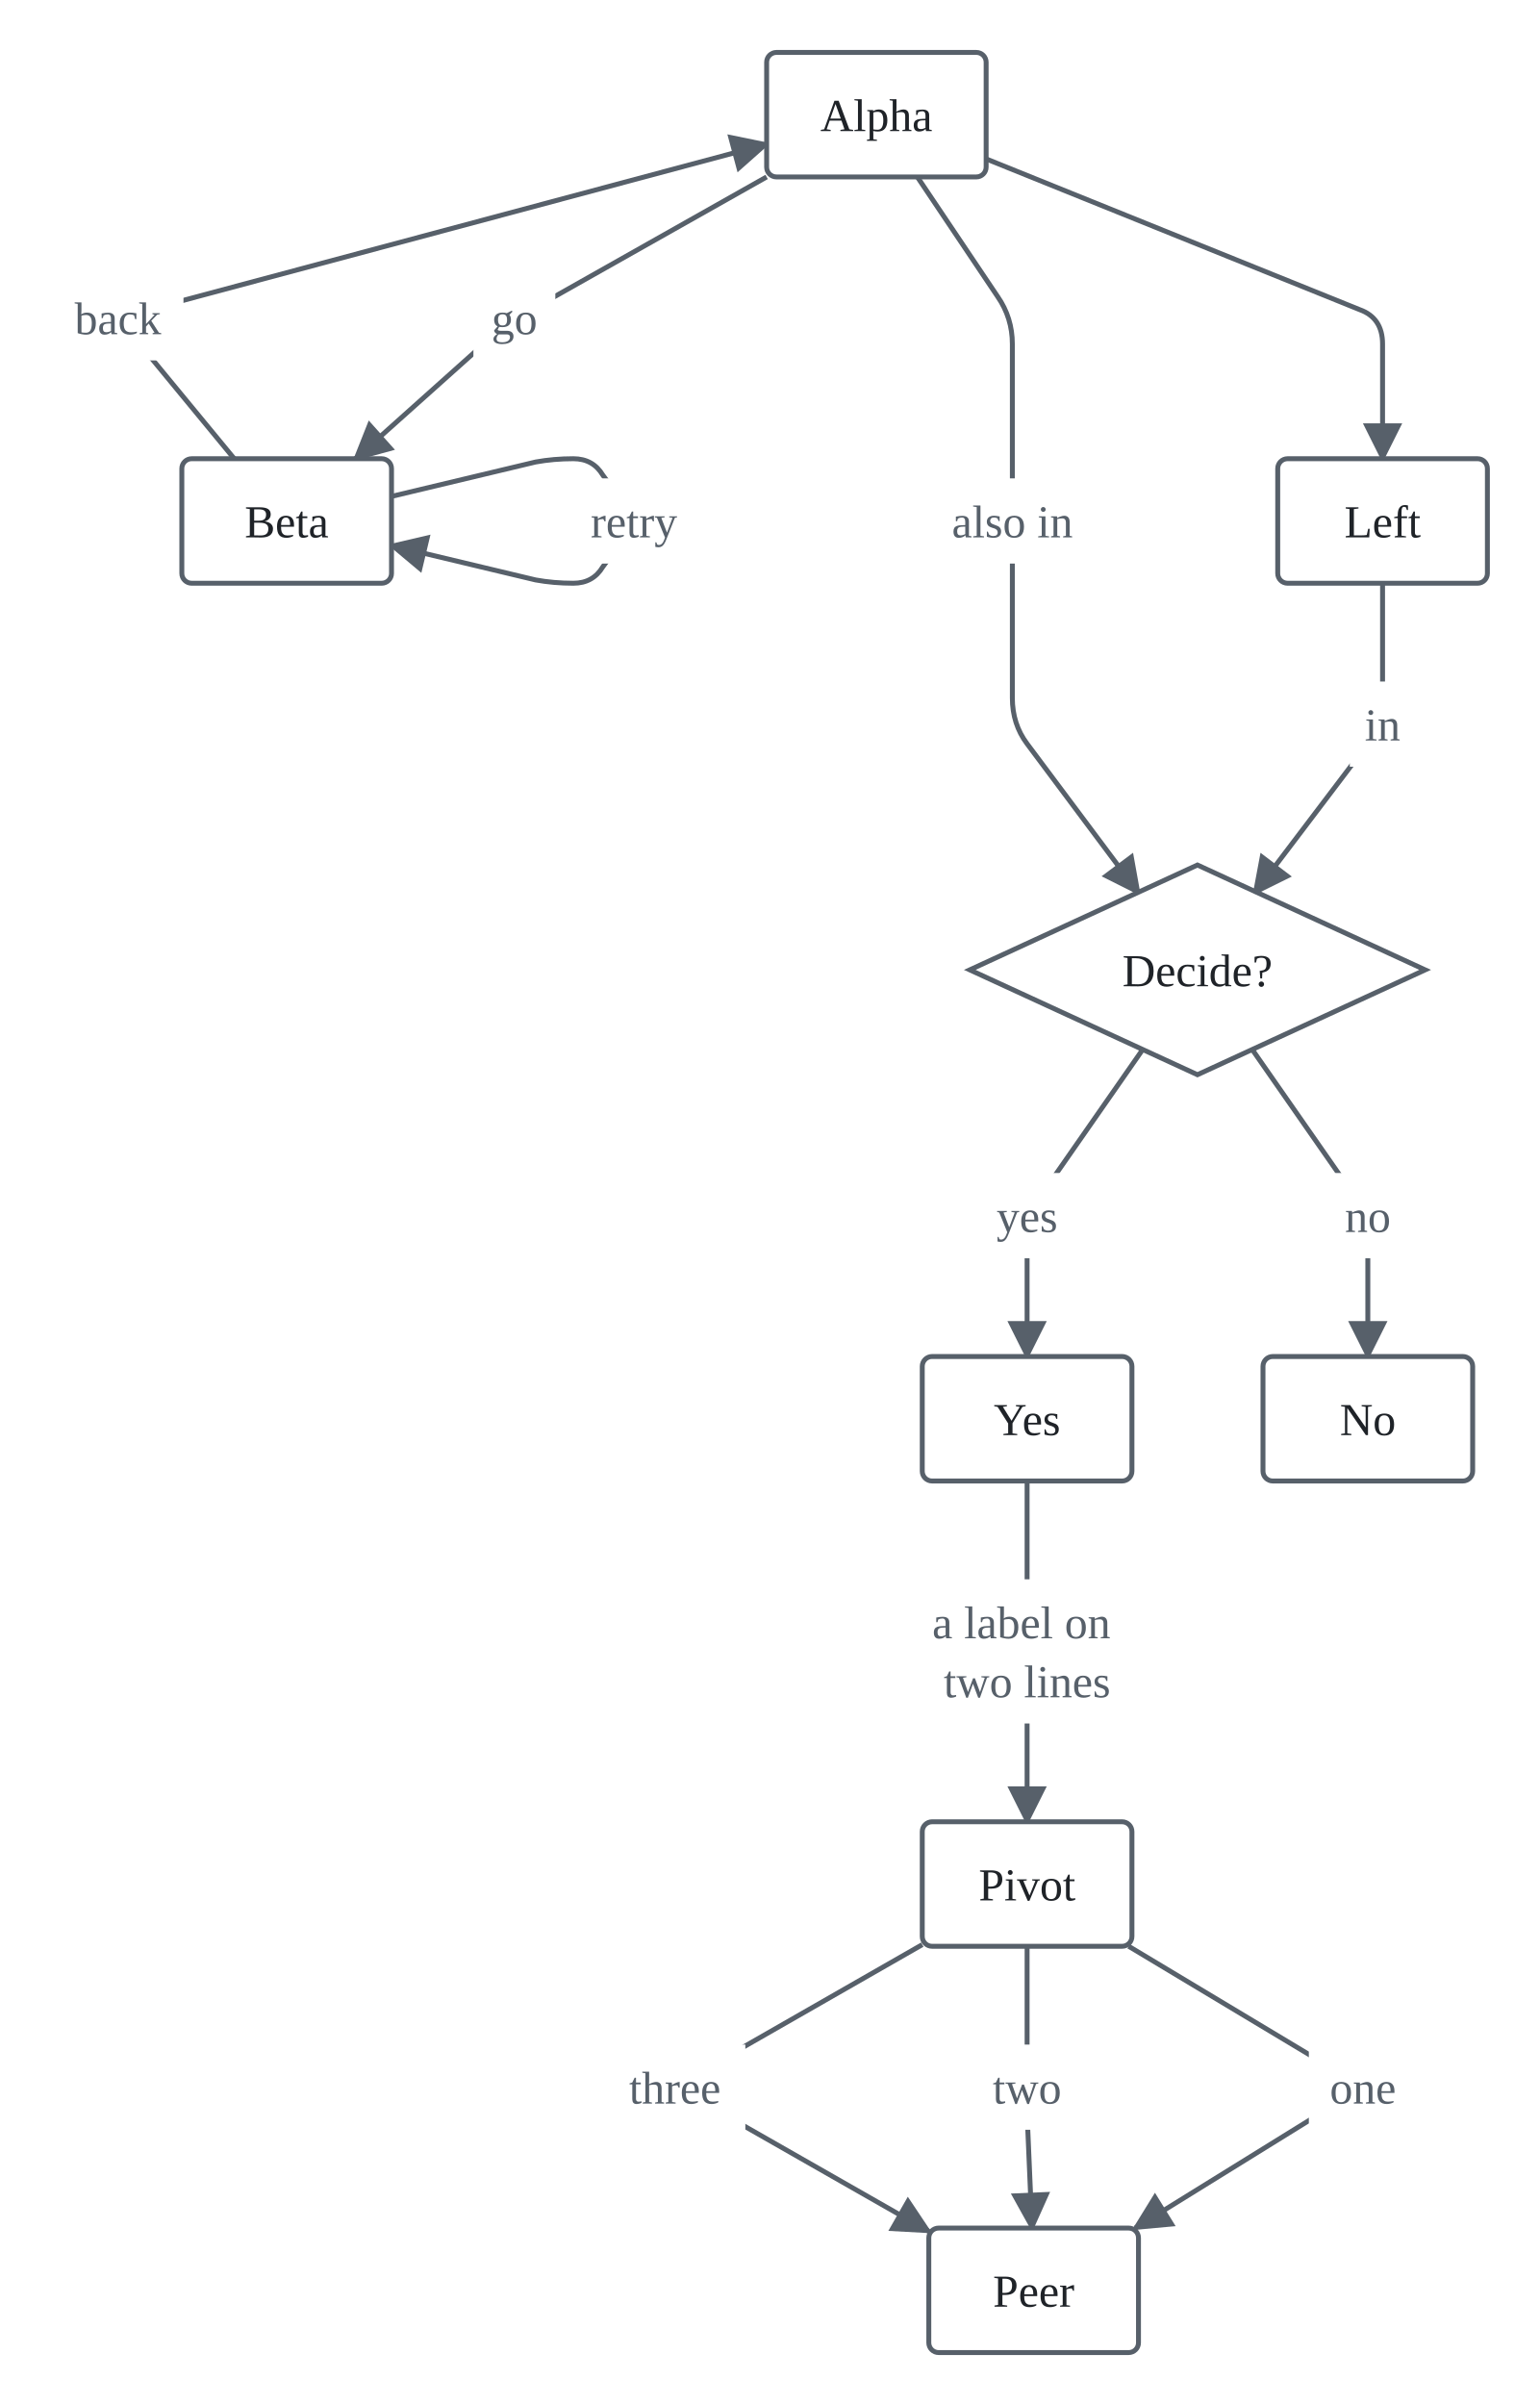
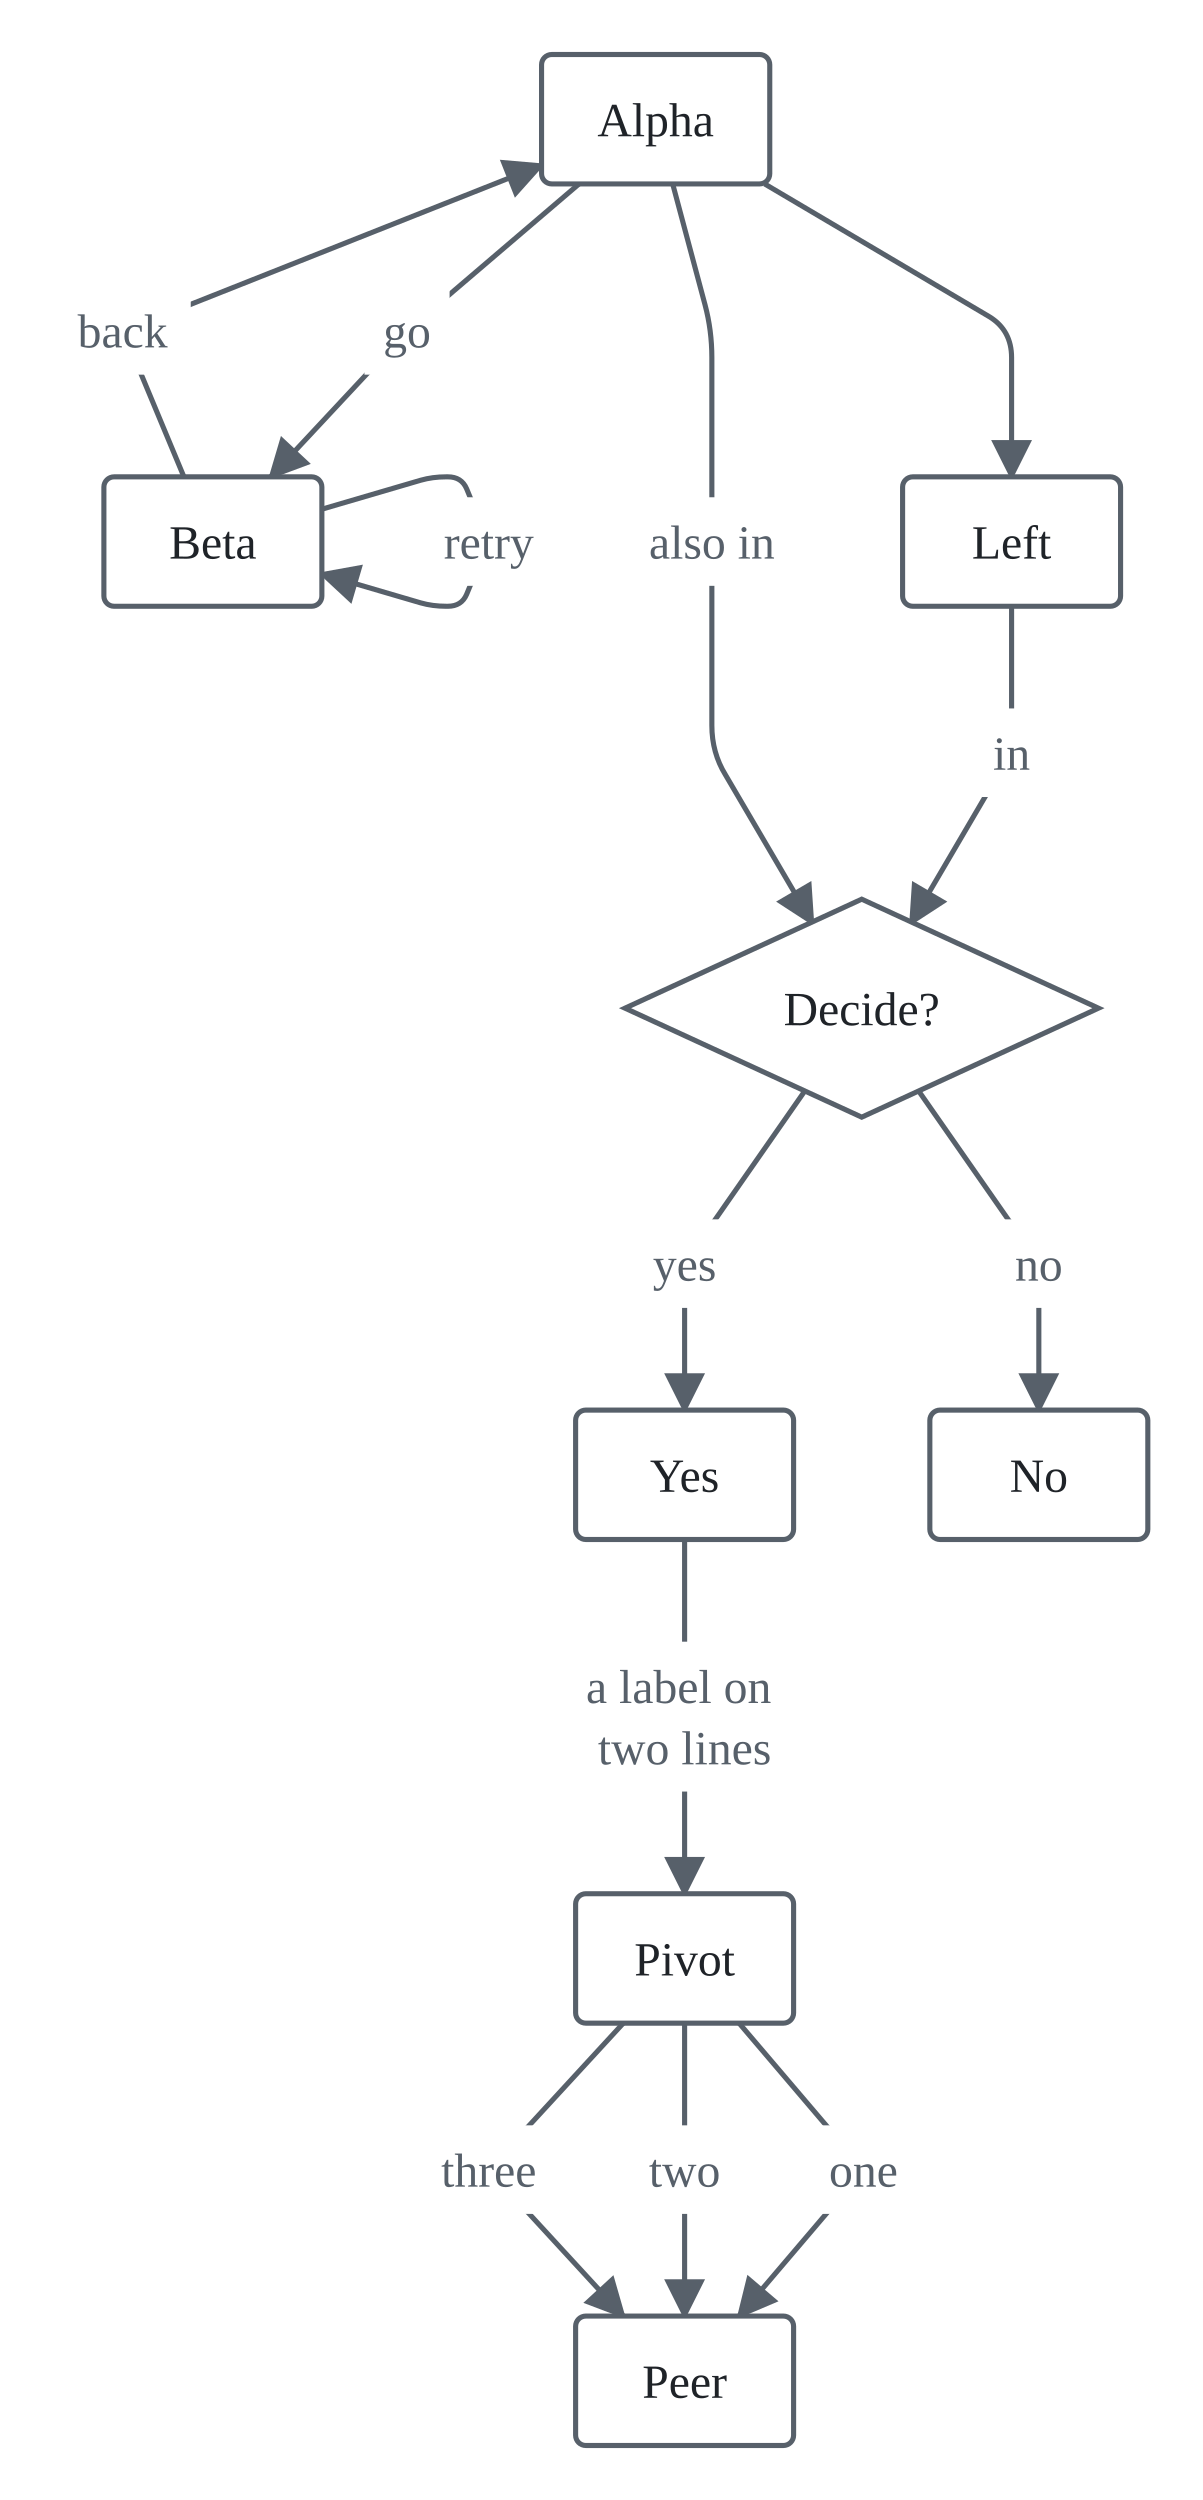
- <svg xmlns="http://www.w3.org/2000/svg" viewBox="0 0 470 734" role="img" aria-labelledby="vd-title vd-desc" class="vd-diagram" style="font-family:var(--vd-font,system-ui,sans-serif);font-size:14px">
+ <svg xmlns="http://www.w3.org/2000/svg" viewBox="0 0 353 734" role="img" aria-labelledby="vd-title vd-desc" class="vd-diagram" style="font-family:var(--vd-font,system-ui,sans-serif);font-size:14px">
  <defs>
    <marker id="vd-arrow" viewBox="0 0 10 10" refX="9" refY="5" markerWidth="8" markerHeight="8" orient="auto">
      <path d="M0 0L10 5L0 10z" style="fill:var(--vd-edge,#57606a)" />
    </marker>
  </defs>
  <g class="vd-edges" style="fill:none;stroke:var(--vd-edge,#57606a);stroke-width:1.5">
-     <path class="vd-edge" d="M234 54L164 93.5Q157 97 151 102L108.5 140" marker-end="url(#vd-arrow)" />
-     <path class="vd-edge" d="M71.5 140L41 103Q36 97 43.5 95L234 44" marker-end="url(#vd-arrow)" />
-     <path class="vd-edge" d="M119.5 151.5L163.5 141Q169 140 175 140L175 140Q181 140 184 145L189.5 152.5Q193.5 159 189.5 165.5L184 173Q181 178 175 178L175 178Q169 178 163.5 177L119.5 166.5" marker-end="url(#vd-arrow)" />
-     <path class="vd-edge" d="M344.5 594L409.5 633Q416 637 409.5 641L346.5 680" marker-end="url(#vd-arrow)" />
-     <path class="vd-edge" d="M313.5 594L313.5 629Q313.5 637 313.5 645L315 680" marker-end="url(#vd-arrow)" />
-     <path class="vd-edge" d="M281.5 593.5L212.5 633Q206 637 212.5 640.5L283.5 681" marker-end="url(#vd-arrow)" />
-     <path class="vd-edge" d="M301 48.5L415 94.5Q422 97 422 105L422 140" marker-end="url(#vd-arrow)" />
-     <path class="vd-edge" d="M422 178L422 213Q422 221 417.5 227L383 272.5" marker-end="url(#vd-arrow)" />
-     <path class="vd-edge" d="M280 54L304.5 90.5Q309 97 309 105L309 159L309 213Q309 221 313.5 227L347.5 272.5" marker-end="url(#vd-arrow)" />
-     <path class="vd-edge" d="M349 320L318 364.5Q313.5 371 313.5 379L313.5 414" marker-end="url(#vd-arrow)" />
-     <path class="vd-edge" d="M382 320L413 364.5Q417.5 371 417.5 379L417.5 414" marker-end="url(#vd-arrow)" />
-     <path class="vd-edge" d="M313.5 452L313.5 504L313.5 556" marker-end="url(#vd-arrow)" />
+     <path class="vd-edge" d="M170 54L125.5 92Q119.5 97 114.5 102.5L79.5 140" marker-end="url(#vd-arrow)" />
+     <path class="vd-edge" d="M54 140L39 104Q36 97 43 94.5L159 48.5" marker-end="url(#vd-arrow)" />
+     <path class="vd-edge" d="M94.5 149.5L123.5 141Q127 140 131 140L131.5 140Q135.5 140 137 143.5L140.5 152Q143.5 159 140.5 166L137 174.5Q135.5 178 131.5 178L131 178Q127 178 123.5 177L94.5 168.5" marker-end="url(#vd-arrow)" />
+     <path class="vd-edge" d="M217 594L248.5 631Q253.5 637 248.5 643L217 680" marker-end="url(#vd-arrow)" />
+     <path class="vd-edge" d="M201 594L201 637L201 680" marker-end="url(#vd-arrow)" />
+     <path class="vd-edge" d="M183 594L148.5 631.5Q143.5 637 148.5 642.5L183 680" marker-end="url(#vd-arrow)" />
+     <path class="vd-edge" d="M224.5 54L290.5 93Q297 97 297 105L297 140" marker-end="url(#vd-arrow)" />
+     <path class="vd-edge" d="M297 178L297 213Q297 221 293 227.5L267.5 271" marker-end="url(#vd-arrow)" />
+     <path class="vd-edge" d="M197.5 54L207 89.5Q209 97 209 105L209 159L209 213Q209 221 213 227.5L238.5 271" marker-end="url(#vd-arrow)" />
+     <path class="vd-edge" d="M236.5 320L205.5 364.5Q201 371 201 379L201 414" marker-end="url(#vd-arrow)" />
+     <path class="vd-edge" d="M269.5 320L300.5 364.5Q305 371 305 379L305 414" marker-end="url(#vd-arrow)" />
+     <path class="vd-edge" d="M201 452L201 504L201 556" marker-end="url(#vd-arrow)" />
  </g>
  <g class="vd-nodes">
    <g class="vd-node">
-       <rect class="vd-node-shape" x="234" y="16" width="67" height="38" rx="3" style="fill:var(--vd-node-fill,#fff);stroke:var(--vd-node-stroke,#57606a);stroke-width:1.5" />
-       <text class="vd-label" x="267.5" y="40" text-anchor="middle" style="fill:var(--vd-text,#1f2328);stroke:none">
-         <tspan x="267.5" dy="0">Alpha</tspan>
+       <rect class="vd-node-shape" x="159" y="16" width="67" height="38" rx="3" style="fill:var(--vd-node-fill,#fff);stroke:var(--vd-node-stroke,#57606a);stroke-width:1.5" />
+       <text class="vd-label" x="192.5" y="40" text-anchor="middle" style="fill:var(--vd-text,#1f2328);stroke:none">
+         <tspan x="192.5" dy="0">Alpha</tspan>
      </text>
    </g>
    <g class="vd-node">
-       <rect class="vd-node-shape" x="55.5" y="140" width="64" height="38" rx="3" style="fill:var(--vd-node-fill,#fff);stroke:var(--vd-node-stroke,#57606a);stroke-width:1.5" />
-       <text class="vd-label" x="87.5" y="164" text-anchor="middle" style="fill:var(--vd-text,#1f2328);stroke:none">
-         <tspan x="87.5" dy="0">Beta</tspan>
+       <rect class="vd-node-shape" x="30.5" y="140" width="64" height="38" rx="3" style="fill:var(--vd-node-fill,#fff);stroke:var(--vd-node-stroke,#57606a);stroke-width:1.5" />
+       <text class="vd-label" x="62.5" y="164" text-anchor="middle" style="fill:var(--vd-text,#1f2328);stroke:none">
+         <tspan x="62.5" dy="0">Beta</tspan>
      </text>
    </g>
    <g class="vd-node">
-       <rect class="vd-node-shape" x="281.5" y="556" width="64" height="38" rx="3" style="fill:var(--vd-node-fill,#fff);stroke:var(--vd-node-stroke,#57606a);stroke-width:1.5" />
-       <text class="vd-label" x="313.5" y="580" text-anchor="middle" style="fill:var(--vd-text,#1f2328);stroke:none">
-         <tspan x="313.5" dy="0">Pivot</tspan>
+       <rect class="vd-node-shape" x="169" y="556" width="64" height="38" rx="3" style="fill:var(--vd-node-fill,#fff);stroke:var(--vd-node-stroke,#57606a);stroke-width:1.5" />
+       <text class="vd-label" x="201" y="580" text-anchor="middle" style="fill:var(--vd-text,#1f2328);stroke:none">
+         <tspan x="201" dy="0">Pivot</tspan>
      </text>
    </g>
    <g class="vd-node">
-       <rect class="vd-node-shape" x="283.5" y="680" width="64" height="38" rx="3" style="fill:var(--vd-node-fill,#fff);stroke:var(--vd-node-stroke,#57606a);stroke-width:1.5" />
-       <text class="vd-label" x="315.5" y="704" text-anchor="middle" style="fill:var(--vd-text,#1f2328);stroke:none">
-         <tspan x="315.5" dy="0">Peer</tspan>
+       <rect class="vd-node-shape" x="169" y="680" width="64" height="38" rx="3" style="fill:var(--vd-node-fill,#fff);stroke:var(--vd-node-stroke,#57606a);stroke-width:1.5" />
+       <text class="vd-label" x="201" y="704" text-anchor="middle" style="fill:var(--vd-text,#1f2328);stroke:none">
+         <tspan x="201" dy="0">Peer</tspan>
      </text>
    </g>
    <g class="vd-node">
-       <rect class="vd-node-shape" x="390" y="140" width="64" height="38" rx="3" style="fill:var(--vd-node-fill,#fff);stroke:var(--vd-node-stroke,#57606a);stroke-width:1.5" />
-       <text class="vd-label" x="422" y="164" text-anchor="middle" style="fill:var(--vd-text,#1f2328);stroke:none">
-         <tspan x="422" dy="0">Left</tspan>
+       <rect class="vd-node-shape" x="265" y="140" width="64" height="38" rx="3" style="fill:var(--vd-node-fill,#fff);stroke:var(--vd-node-stroke,#57606a);stroke-width:1.5" />
+       <text class="vd-label" x="297" y="164" text-anchor="middle" style="fill:var(--vd-text,#1f2328);stroke:none">
+         <tspan x="297" dy="0">Left</tspan>
      </text>
    </g>
    <g class="vd-node">
-       <polygon class="vd-node-shape" points="365.5,264 435,296 365.5,328 296,296" style="fill:var(--vd-node-fill,#fff);stroke:var(--vd-node-stroke,#57606a);stroke-width:1.5" />
-       <text class="vd-label" x="365.5" y="301" text-anchor="middle" style="fill:var(--vd-text,#1f2328);stroke:none">
-         <tspan x="365.5" dy="0">Decide?</tspan>
+       <polygon class="vd-node-shape" points="253,264 322.5,296 253,328 183.5,296" style="fill:var(--vd-node-fill,#fff);stroke:var(--vd-node-stroke,#57606a);stroke-width:1.5" />
+       <text class="vd-label" x="253" y="301" text-anchor="middle" style="fill:var(--vd-text,#1f2328);stroke:none">
+         <tspan x="253" dy="0">Decide?</tspan>
      </text>
    </g>
    <g class="vd-node">
-       <rect class="vd-node-shape" x="281.5" y="414" width="64" height="38" rx="3" style="fill:var(--vd-node-fill,#fff);stroke:var(--vd-node-stroke,#57606a);stroke-width:1.5" />
-       <text class="vd-label" x="313.5" y="438" text-anchor="middle" style="fill:var(--vd-text,#1f2328);stroke:none">
-         <tspan x="313.5" dy="0">Yes</tspan>
+       <rect class="vd-node-shape" x="169" y="414" width="64" height="38" rx="3" style="fill:var(--vd-node-fill,#fff);stroke:var(--vd-node-stroke,#57606a);stroke-width:1.5" />
+       <text class="vd-label" x="201" y="438" text-anchor="middle" style="fill:var(--vd-text,#1f2328);stroke:none">
+         <tspan x="201" dy="0">Yes</tspan>
      </text>
    </g>
    <g class="vd-node">
-       <rect class="vd-node-shape" x="385.5" y="414" width="64" height="38" rx="3" style="fill:var(--vd-node-fill,#fff);stroke:var(--vd-node-stroke,#57606a);stroke-width:1.5" />
-       <text class="vd-label" x="417.5" y="438" text-anchor="middle" style="fill:var(--vd-text,#1f2328);stroke:none">
-         <tspan x="417.5" dy="0">No</tspan>
+       <rect class="vd-node-shape" x="273" y="414" width="64" height="38" rx="3" style="fill:var(--vd-node-fill,#fff);stroke:var(--vd-node-stroke,#57606a);stroke-width:1.5" />
+       <text class="vd-label" x="305" y="438" text-anchor="middle" style="fill:var(--vd-text,#1f2328);stroke:none">
+         <tspan x="305" dy="0">No</tspan>
      </text>
    </g>
  </g>
  <g class="vd-edge-labels">
-     <rect class="vd-edge-label-bg" x="144.5" y="84" width="25" height="26" style="fill:var(--vd-bg,#fff);stroke:none" />
-     <text class="vd-edge-label" x="157" y="102" text-anchor="middle" style="fill:var(--vd-muted,#57606a);stroke:none">
-       <tspan x="157" dy="0">go</tspan>
+     <rect class="vd-edge-label-bg" x="107" y="84" width="25" height="26" style="fill:var(--vd-bg,#fff);stroke:none" />
+     <text class="vd-edge-label" x="119.5" y="102" text-anchor="middle" style="fill:var(--vd-muted,#57606a);stroke:none">
+       <tspan x="119.5" dy="0">go</tspan>
    </text>
    <rect class="vd-edge-label-bg" x="16" y="84" width="40" height="26" style="fill:var(--vd-bg,#fff);stroke:none" />
    <text class="vd-edge-label" x="36" y="102" text-anchor="middle" style="fill:var(--vd-muted,#57606a);stroke:none">
      <tspan x="36" dy="0">back</tspan>
    </text>
-     <rect class="vd-edge-label-bg" x="174.5" y="146" width="38.5" height="26" style="fill:var(--vd-bg,#fff);stroke:none" />
-     <text class="vd-edge-label" x="193.5" y="164" text-anchor="middle" style="fill:var(--vd-muted,#57606a);stroke:none">
-       <tspan x="193.5" dy="0">retry</tspan>
+     <rect class="vd-edge-label-bg" x="124.5" y="146" width="38.5" height="26" style="fill:var(--vd-bg,#fff);stroke:none" />
+     <text class="vd-edge-label" x="143.5" y="164" text-anchor="middle" style="fill:var(--vd-muted,#57606a);stroke:none">
+       <tspan x="143.5" dy="0">retry</tspan>
    </text>
-     <rect class="vd-edge-label-bg" x="399.5" y="624" width="33.5" height="26" style="fill:var(--vd-bg,#fff);stroke:none" />
-     <text class="vd-edge-label" x="416" y="642" text-anchor="middle" style="fill:var(--vd-muted,#57606a);stroke:none">
-       <tspan x="416" dy="0">one</tspan>
+     <rect class="vd-edge-label-bg" x="237" y="624" width="33.5" height="26" style="fill:var(--vd-bg,#fff);stroke:none" />
+     <text class="vd-edge-label" x="253.5" y="642" text-anchor="middle" style="fill:var(--vd-muted,#57606a);stroke:none">
+       <tspan x="253.5" dy="0">one</tspan>
    </text>
-     <rect class="vd-edge-label-bg" x="297.5" y="624" width="32" height="26" style="fill:var(--vd-bg,#fff);stroke:none" />
-     <text class="vd-edge-label" x="313.5" y="642" text-anchor="middle" style="fill:var(--vd-muted,#57606a);stroke:none">
-       <tspan x="313.5" dy="0">two</tspan>
+     <rect class="vd-edge-label-bg" x="185" y="624" width="32" height="26" style="fill:var(--vd-bg,#fff);stroke:none" />
+     <text class="vd-edge-label" x="201" y="642" text-anchor="middle" style="fill:var(--vd-muted,#57606a);stroke:none">
+       <tspan x="201" dy="0">two</tspan>
    </text>
-     <rect class="vd-edge-label-bg" x="185" y="624" width="42.5" height="26" style="fill:var(--vd-bg,#fff);stroke:none" />
-     <text class="vd-edge-label" x="206" y="642" text-anchor="middle" style="fill:var(--vd-muted,#57606a);stroke:none">
-       <tspan x="206" dy="0">three</tspan>
+     <rect class="vd-edge-label-bg" x="122.5" y="624" width="42.5" height="26" style="fill:var(--vd-bg,#fff);stroke:none" />
+     <text class="vd-edge-label" x="143.5" y="642" text-anchor="middle" style="fill:var(--vd-muted,#57606a);stroke:none">
+       <tspan x="143.5" dy="0">three</tspan>
    </text>
-     <rect class="vd-edge-label-bg" x="412" y="208" width="20" height="26" style="fill:var(--vd-bg,#fff);stroke:none" />
-     <text class="vd-edge-label" x="422" y="226" text-anchor="middle" style="fill:var(--vd-muted,#57606a);stroke:none">
-       <tspan x="422" dy="0">in</tspan>
+     <rect class="vd-edge-label-bg" x="287" y="208" width="20" height="26" style="fill:var(--vd-bg,#fff);stroke:none" />
+     <text class="vd-edge-label" x="297" y="226" text-anchor="middle" style="fill:var(--vd-muted,#57606a);stroke:none">
+       <tspan x="297" dy="0">in</tspan>
    </text>
-     <rect class="vd-edge-label-bg" x="283" y="146" width="52" height="26" style="fill:var(--vd-bg,#fff);stroke:none" />
-     <text class="vd-edge-label" x="309" y="164" text-anchor="middle" style="fill:var(--vd-muted,#57606a);stroke:none">
-       <tspan x="309" dy="0">also in</tspan>
+     <rect class="vd-edge-label-bg" x="183" y="146" width="52" height="26" style="fill:var(--vd-bg,#fff);stroke:none" />
+     <text class="vd-edge-label" x="209" y="164" text-anchor="middle" style="fill:var(--vd-muted,#57606a);stroke:none">
+       <tspan x="209" dy="0">also in</tspan>
    </text>
-     <rect class="vd-edge-label-bg" x="297.5" y="358" width="32" height="26" style="fill:var(--vd-bg,#fff);stroke:none" />
-     <text class="vd-edge-label" x="313.5" y="376" text-anchor="middle" style="fill:var(--vd-muted,#57606a);stroke:none">
-       <tspan x="313.5" dy="0">yes</tspan>
+     <rect class="vd-edge-label-bg" x="185" y="358" width="32" height="26" style="fill:var(--vd-bg,#fff);stroke:none" />
+     <text class="vd-edge-label" x="201" y="376" text-anchor="middle" style="fill:var(--vd-muted,#57606a);stroke:none">
+       <tspan x="201" dy="0">yes</tspan>
    </text>
-     <rect class="vd-edge-label-bg" x="405" y="358" width="25" height="26" style="fill:var(--vd-bg,#fff);stroke:none" />
-     <text class="vd-edge-label" x="417.5" y="376" text-anchor="middle" style="fill:var(--vd-muted,#57606a);stroke:none">
-       <tspan x="417.5" dy="0">no</tspan>
+     <rect class="vd-edge-label-bg" x="292.5" y="358" width="25" height="26" style="fill:var(--vd-bg,#fff);stroke:none" />
+     <text class="vd-edge-label" x="305" y="376" text-anchor="middle" style="fill:var(--vd-muted,#57606a);stroke:none">
+       <tspan x="305" dy="0">no</tspan>
    </text>
-     <rect class="vd-edge-label-bg" x="276.5" y="482" width="74" height="44" style="fill:var(--vd-bg,#fff);stroke:none" />
-     <text class="vd-edge-label" x="313.5" y="500" text-anchor="middle" style="fill:var(--vd-muted,#57606a);stroke:none">
-       <tspan x="313.5" dy="0">a label on</tspan>
-       <tspan x="313.5" dy="18">two lines</tspan>
+     <rect class="vd-edge-label-bg" x="164" y="482" width="74" height="44" style="fill:var(--vd-bg,#fff);stroke:none" />
+     <text class="vd-edge-label" x="201" y="500" text-anchor="middle" style="fill:var(--vd-muted,#57606a);stroke:none">
+       <tspan x="201" dy="0">a label on</tspan>
+       <tspan x="201" dy="18">two lines</tspan>
    </text>
  </g>
</svg>
